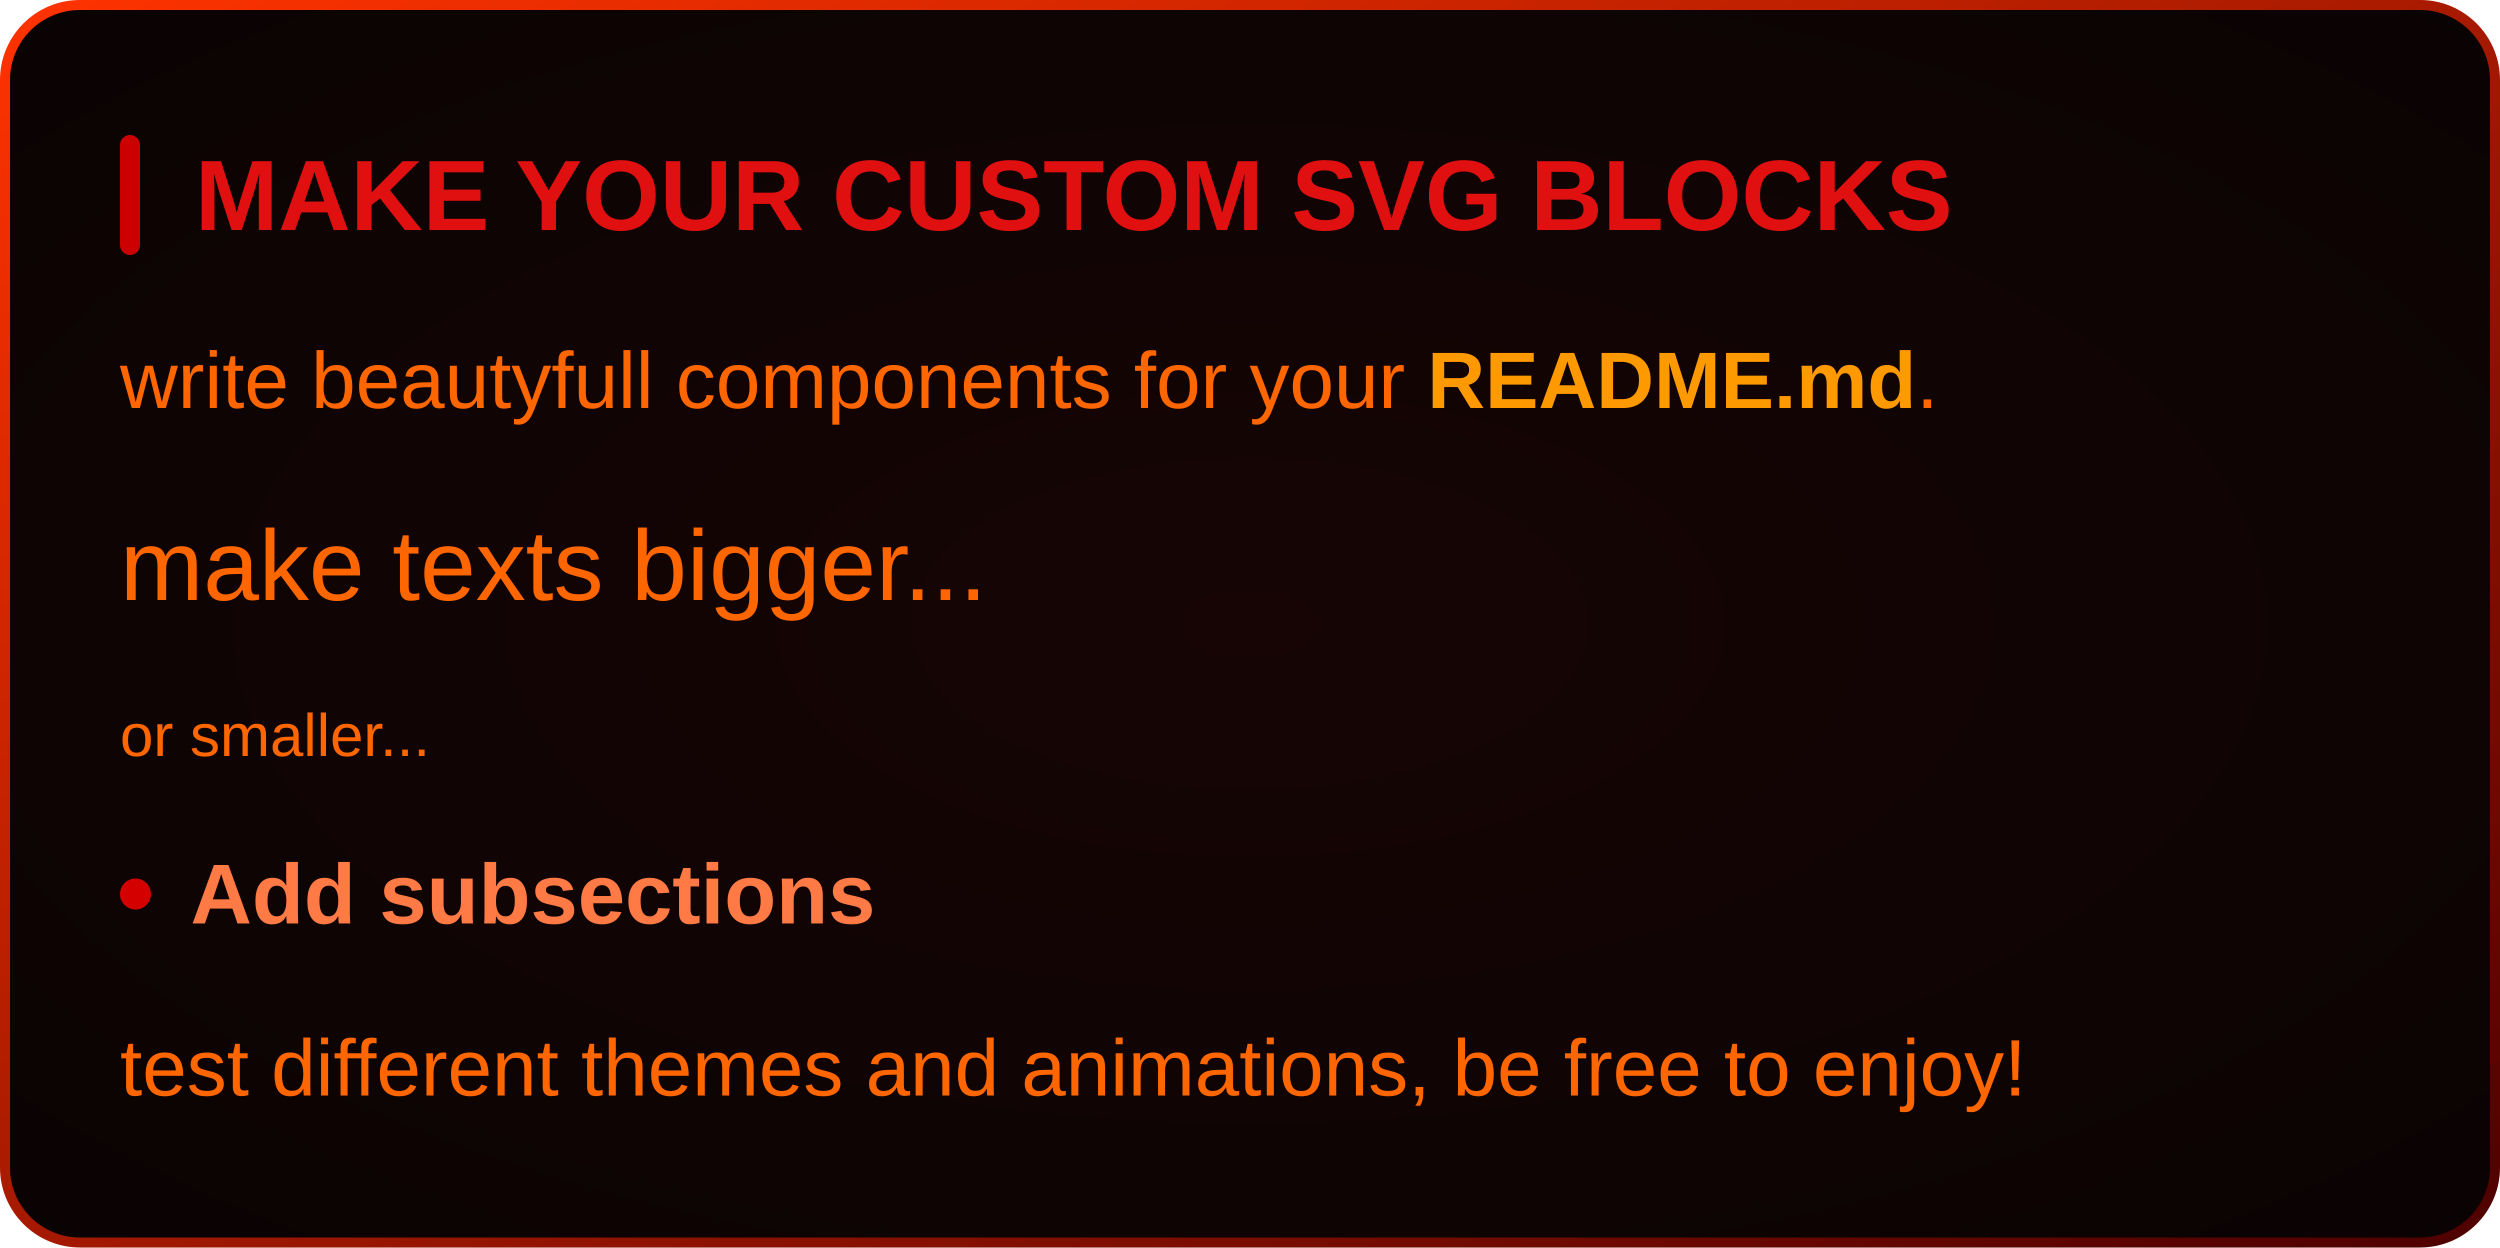
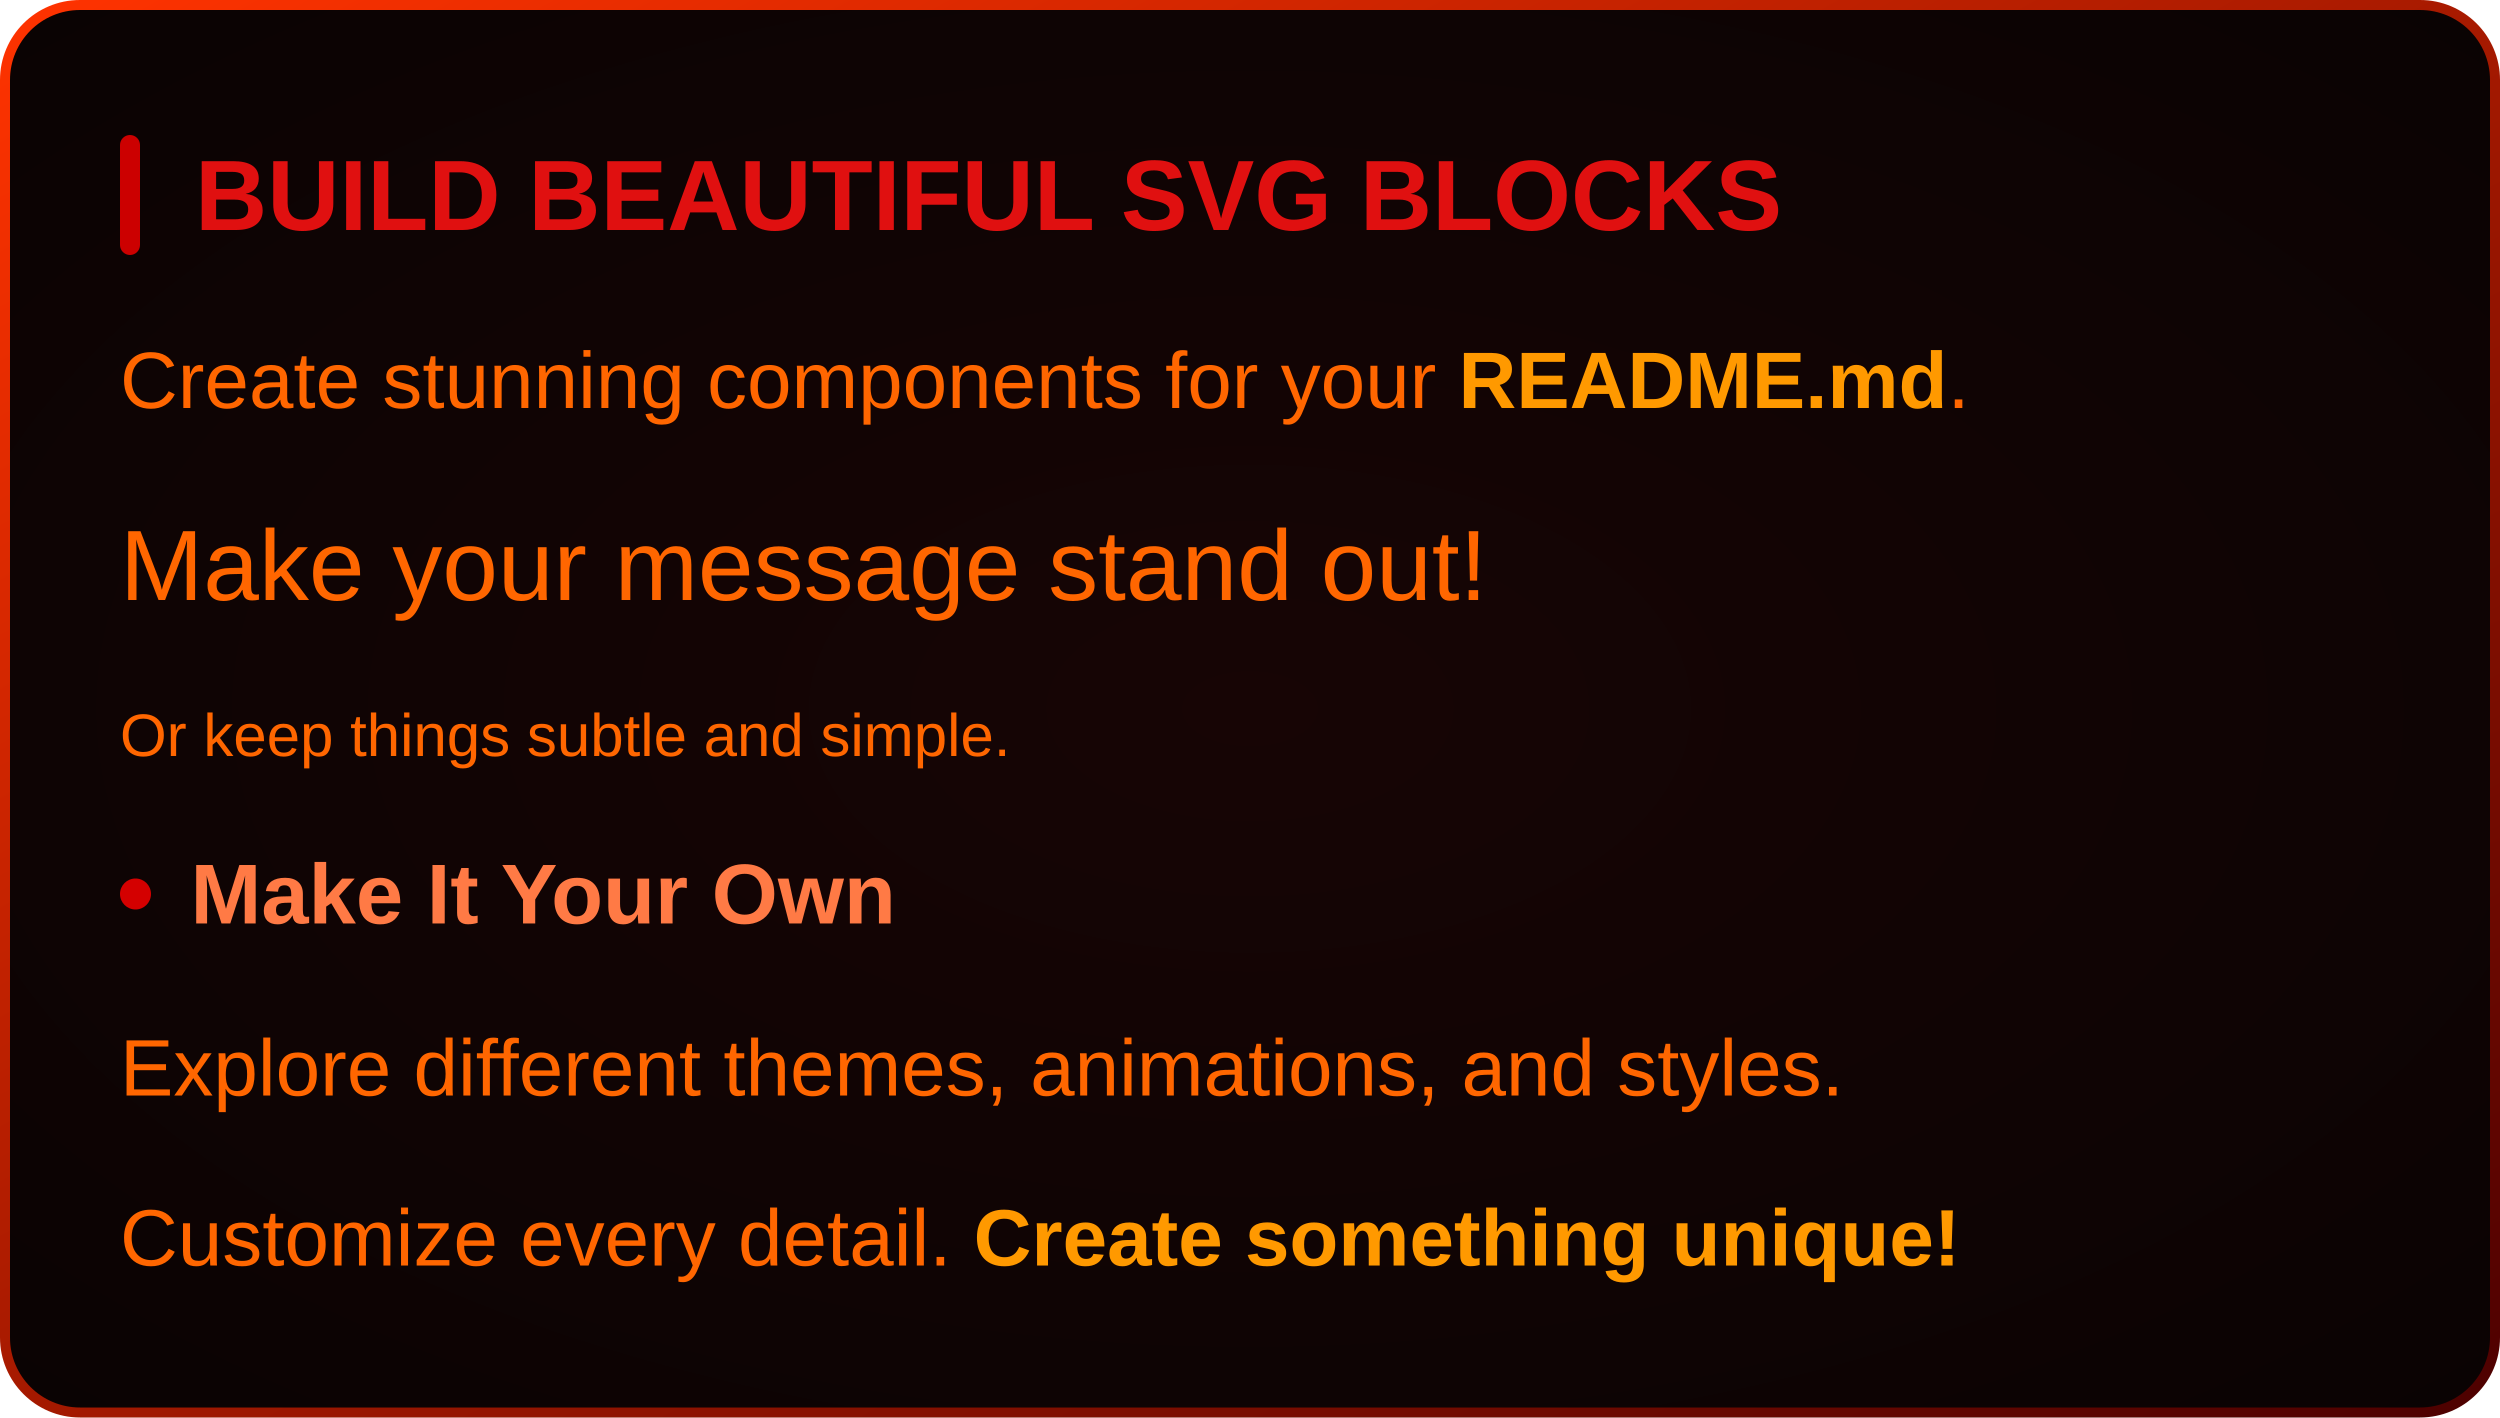
- <svg xmlns="http://www.w3.org/2000/svg" width="500" height="249.5" viewBox="0 0 500 249.5">
+ <svg xmlns="http://www.w3.org/2000/svg" width="500" height="283.5" viewBox="0 0 500 283.5">
  <style>
@keyframes entry {
  from { opacity: 0; transform: translateY(-24px); }
  to { opacity: 1; transform: none; }
}
.entry {
  animation: entry 0.8s ease-out both;
  transform-box: fill-box;
  transform-origin: center;
}
@media (prefers-reduced-motion: reduce) {
  .entry { animation: none; }
}
</style>
  <g class="entry">
    <defs>
      <radialGradient id="background" cx="0.5" cy="0.5" r="0.7">
        <stop offset="0" stop-color="#170505" />
        <stop offset="1" stop-color="#0A0303" />
      </radialGradient>
      <linearGradient id="border" x1="0" y1="0" x2="1" y2="1">
        <stop offset="0" stop-color="#FF3300" />
        <stop offset="1" stop-color="#4D0000" />
      </linearGradient>
    </defs>
-     <rect x="1" y="1" width="498" height="247.5" rx="15" fill="url(#background)" stroke="none" stroke-width="2" />
-     <rect x="1" y="1" width="498" height="247.5" rx="15" fill="none" stroke="url(#border)" stroke-width="2" />
+     <rect x="1" y="1" width="498" height="281.5" rx="15" fill="url(#background)" stroke="none" stroke-width="2" />
+     <rect x="1" y="1" width="498" height="281.5" rx="15" fill="none" stroke="url(#border)" stroke-width="2" />
    <g font-family="Arial, Helvetica, sans-serif">
      <rect x="24.0" y="27.0" width="4" height="24.0" rx="2" fill="#CC0000" />
-       <text x="39.0" y="46.0" font-size="20" fill="#E01010" font-weight="700">MAKE YOUR CUSTOM SVG BLOCKS</text>
-       <text x="24.0" y="81.6" font-size="16" fill="#FF6600">write beautyfull components for your <tspan fill="#FF9900" font-weight="700">README.md</tspan>.</text>
-       <text x="24.0" y="120.0" font-size="20" fill="#FF6600">make texts bigger...</text>
-       <text x="24.0" y="151.2" font-size="12" fill="#FF6600">or smaller...</text>
+       <text x="39.0" y="46.0" font-size="20" fill="#E01010" font-weight="700">BUILD BEAUTIFUL SVG BLOCKS</text>
+       <text x="24.0" y="81.6" font-size="16" fill="#FF6600">Create stunning components for your <tspan fill="#FF9900" font-weight="700">README.md</tspan>.</text>
+       <text x="24.0" y="120.0" font-size="20" fill="#FF6600">Make your message stand out!</text>
+       <text x="24.0" y="151.2" font-size="12" fill="#FF6600">Or keep things subtle and simple.</text>
      <circle cx="27.1" cy="178.8" r="3.1" fill="#D40000" />
-       <text x="38.1" y="184.7" font-size="17" fill="#FF7A45" font-weight="700">Add subsections</text>
-       <text x="24.0" y="219.1" font-size="16" fill="#FF6600">test different themes and animations, be free to enjoy!</text>
+       <text x="38.1" y="184.7" font-size="17" fill="#FF7A45" font-weight="700">Make It Your Own</text>
+       <text x="24.0" y="219.1" font-size="16" fill="#FF6600">Explore different themes, animations, and styles.</text>
+       <text x="24.0" y="253.1" font-size="16" fill="#FF6600">Customize every detail. <tspan fill="#FF9900" font-weight="700">Create something unique!</tspan>
+       </text>
    </g>
  </g>
</svg>
